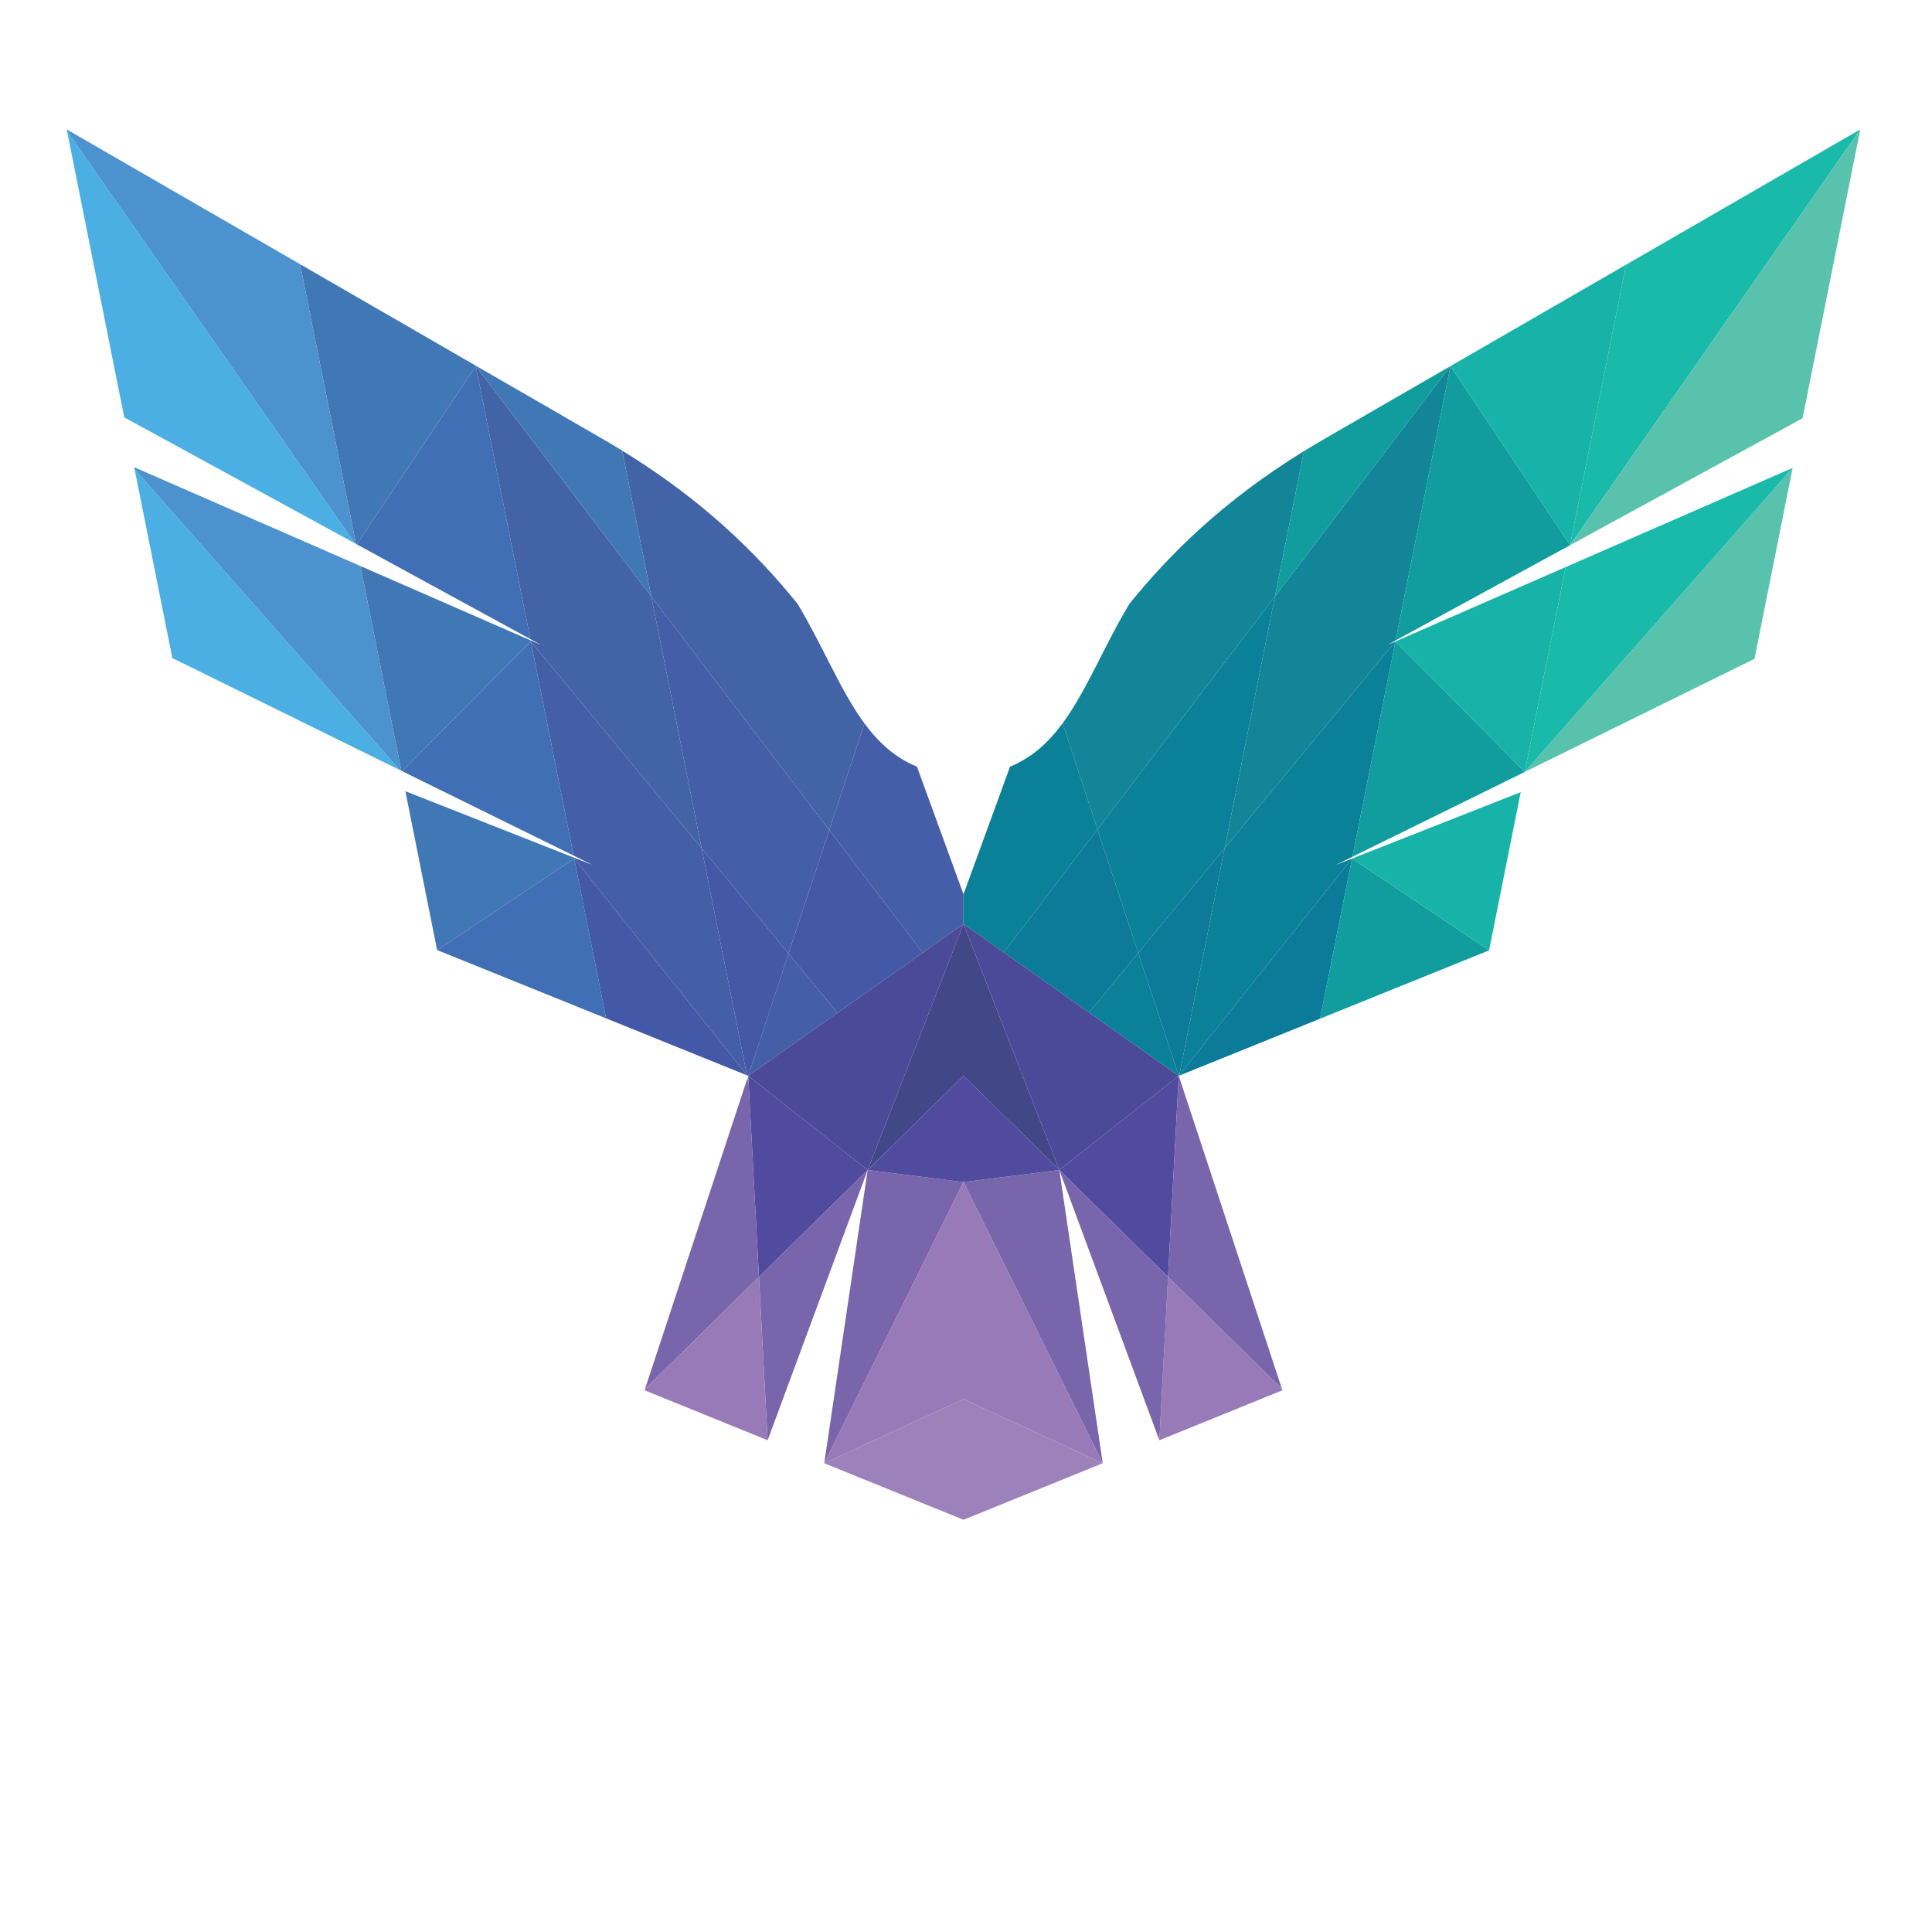
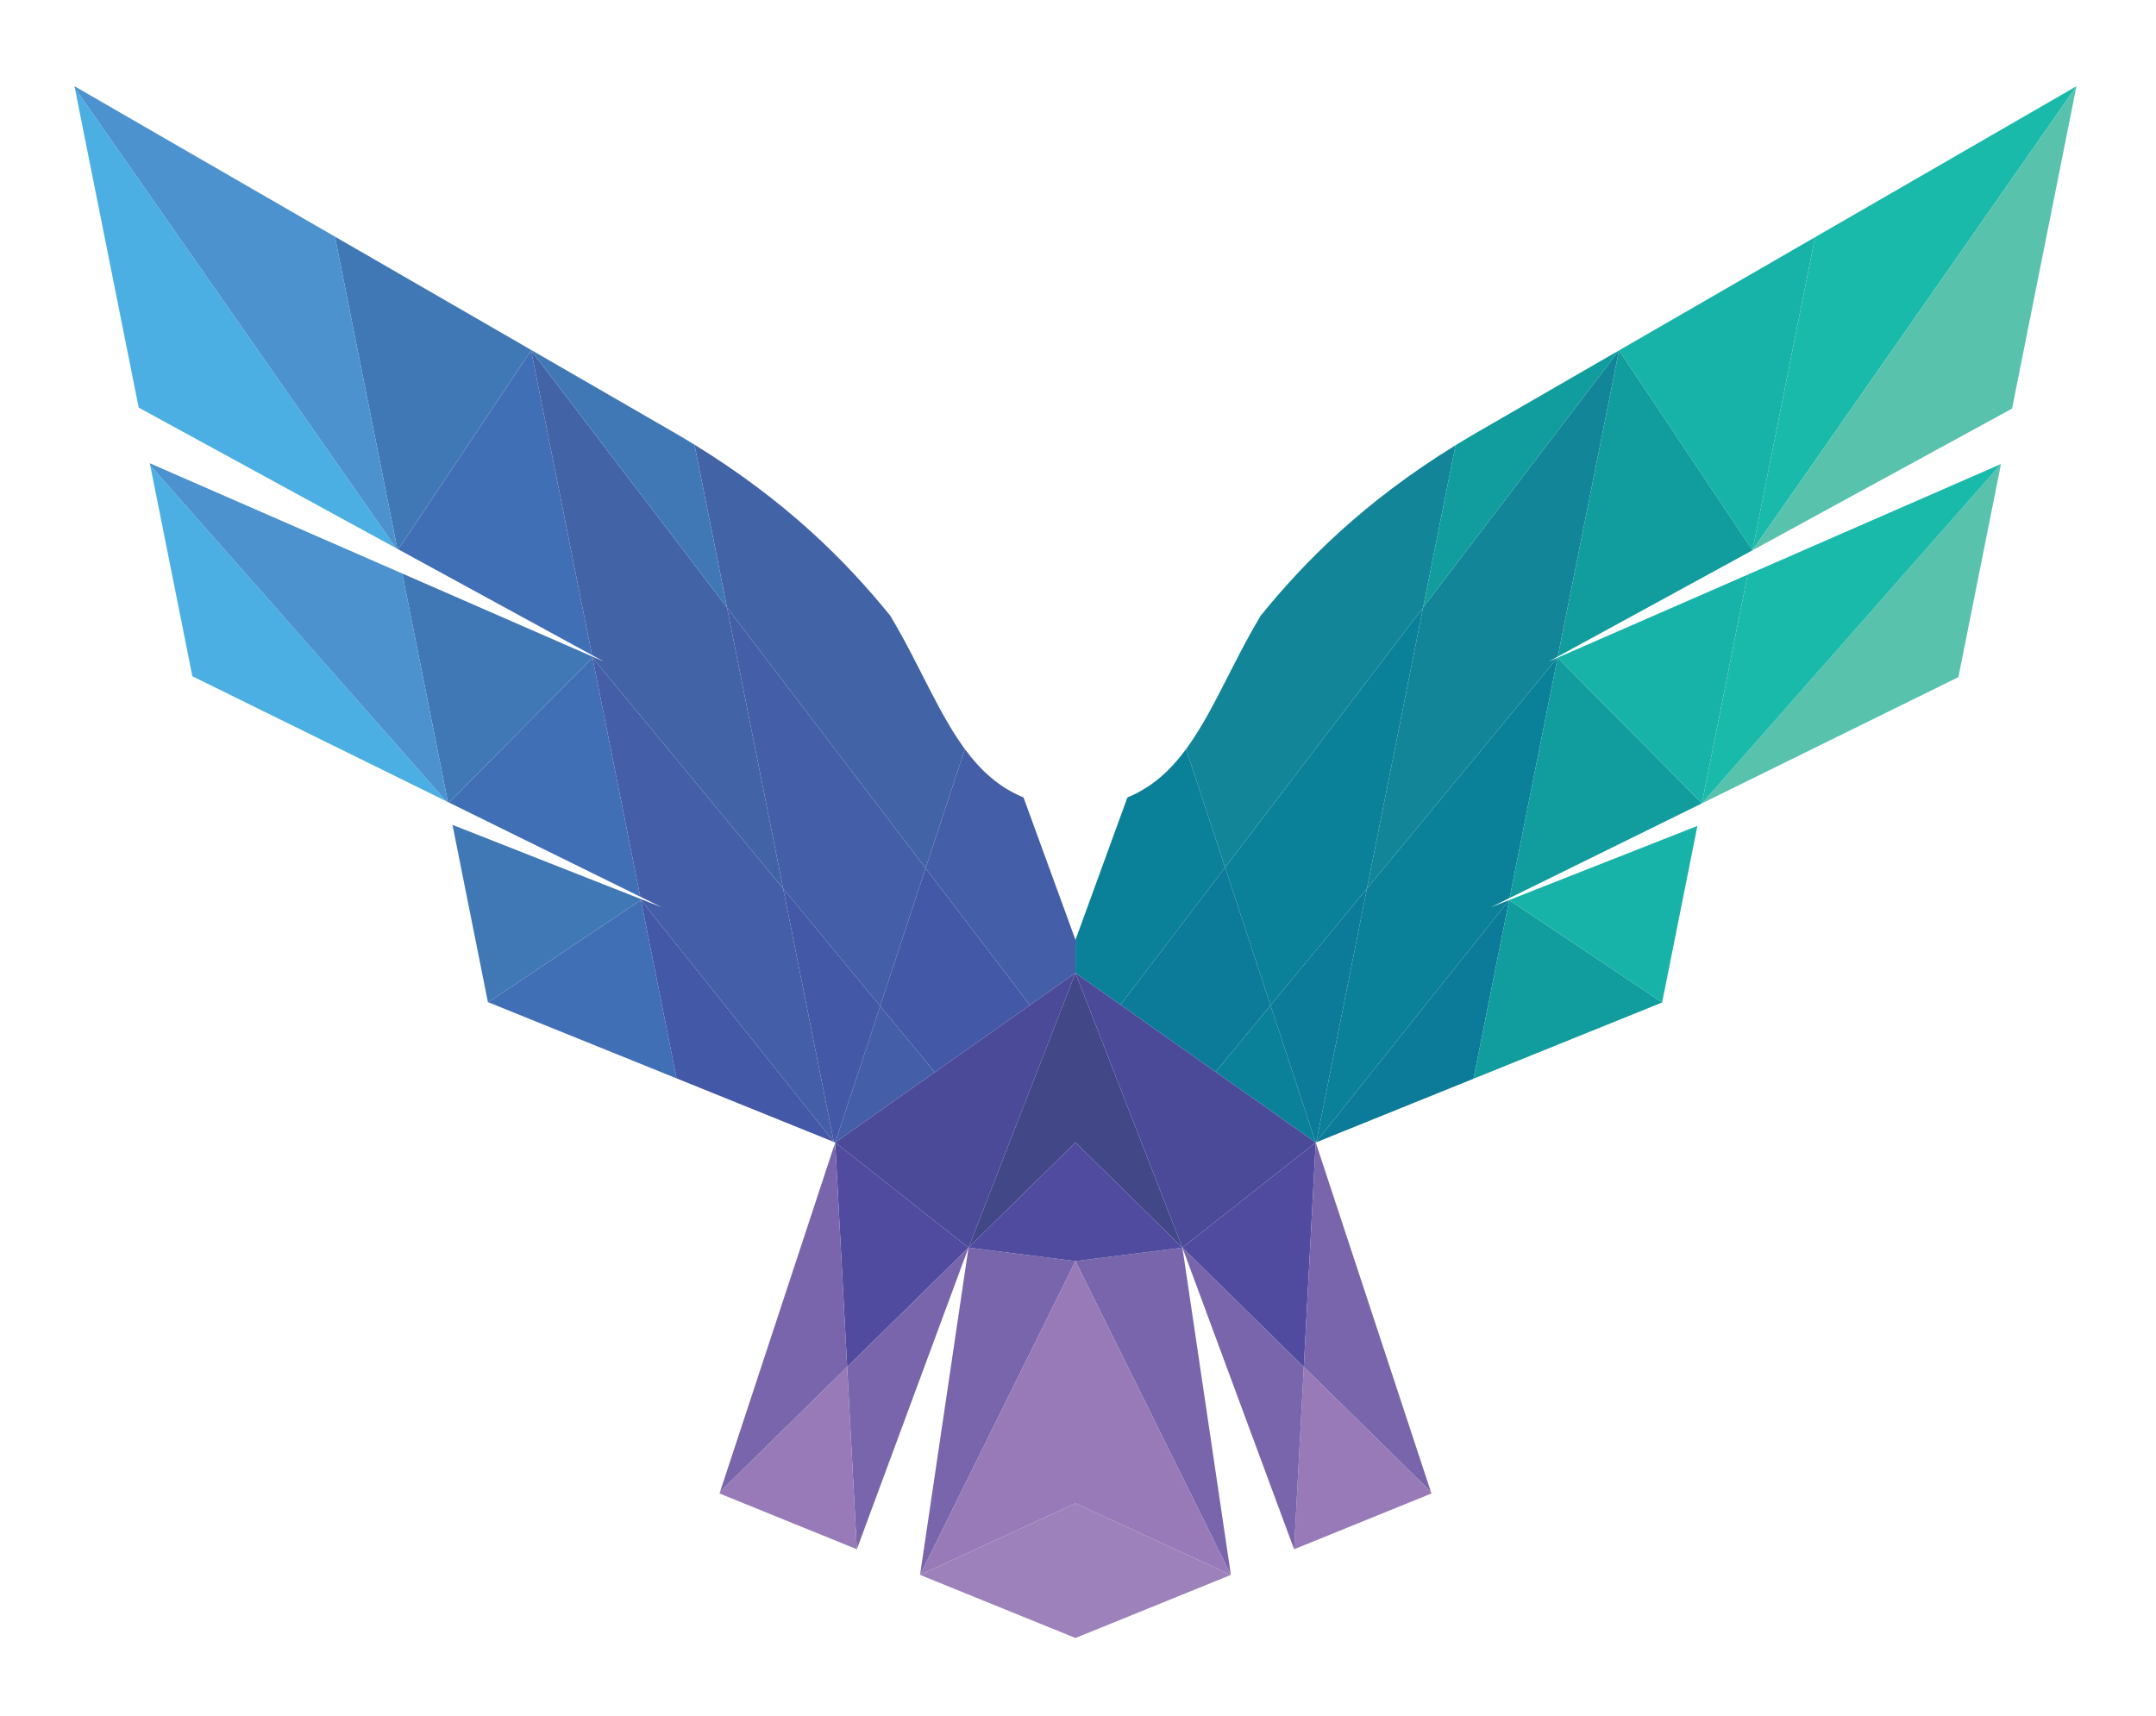
- <svg xmlns="http://www.w3.org/2000/svg" height="1333.333" id="svg2" version="1.1" viewBox="0 0 1333.333 1333.333" width="1333.333" xml:space="preserve">
-   <defs id="defs6">
-     <clipPath clipPathUnits="userSpaceOnUse" id="clipPath18">
-       <path d="M 0,1000 H 1000 V 0 H 0 Z" id="path16" />
-     </clipPath>
-   </defs>
-   <g id="g10" transform="matrix(1.333333,0,0,-1.333333,0,1333.333)">
-     <g id="g12">
-       <g clip-path="url(#clipPath18)" id="g14">
-         <g id="g20" transform="translate(549.9814,625.5928)">
-           <path d="m 0,0 c -7.27,-9.875 -15.802,-17.761 -27.186,-22.404 l -24.093,-66.075 v -15.349 l 20.877,-14.729 48.496,63.664 z" fill="#0a8099" fill-opacity="1" fill-rule="nonzero" id="path22" stroke="none" />
+ <svg xmlns="http://www.w3.org/2000/svg" height="100%" style="fill-rule:evenodd;clip-rule:evenodd;stroke-linejoin:round;stroke-miterlimit:2;" version="1.1" viewBox="0 0 1333 1061" width="100%" xml:space="preserve">
+   <g id="bdd6287c-2779-4a90-a3a5-1b852984bb3a" transform="matrix(1.33333,0,0,-1.33333,0,1297.33)">
+     <g id="c85dabe0-f795-40af-8e0f-f9cf6df4b32b">
+       <g id="d55f2991-5c29-44c0-8996-f432c156c41f">
+         <g id="b5de72cc-eaff-41aa-b3a7-28195d20827f" transform="matrix(1,0,0,1,549.981,625.593)">
+           <path d="M0,0C-7.27,-9.875 -15.802,-17.761 -27.186,-22.404L-51.279,-88.479L-51.279,-103.828L-30.402,-118.557L18.094,-54.893L0,0Z" fill="rgb(10,128,153)" fill-rule="nonzero" id="701a9932-8e8e-4eb6-bb68-b895c4dd2e8a" />
        </g>
-         <g id="g24" transform="translate(962.8721,933.0132)">
-           <path d="m 0,0 -121.217,-70.007 -29.012,-145.206 z" fill="#19baaa" fill-opacity="1" fill-rule="nonzero" id="path26" stroke="none" />
+         <g id="66a3c807-e321-4074-871e-4fccb4e43186" transform="matrix(1,0,0,1,962.872,933.013)">
+           <path d="M0,0L-121.217,-70.007L-150.229,-215.213L0,0Z" fill="rgb(25,186,170)" fill-rule="nonzero" id="c8da2248-ce99-4017-bee8-96ba78bcbd18" />
        </g>
-         <g id="g28" transform="translate(519.5791,507.0356)">
-           <path d="M 0,0 44.109,-31.121 69.573,-0.277 48.496,63.665 Z" fill="#0c7a99" fill-opacity="1" fill-rule="nonzero" id="path30" stroke="none" />
+         <g id="ca57e156-cd18-4946-8901-ee5a05ccc565" transform="matrix(1,0,0,1,519.579,507.036)">
+           <path d="M0,0L44.109,-31.121L69.573,-0.277L48.496,63.665L0,0Z" fill="rgb(12,122,153)" fill-rule="nonzero" id="c5ac09e2-6bee-4a13-8b32-bbd761a32175" />
        </g>
-         <g id="g32" transform="translate(563.6885,475.915)">
-           <path d="m 0,0 46.428,-32.757 -20.964,63.6 z" fill="#0a8099" fill-opacity="1" fill-rule="nonzero" id="path34" stroke="none" />
+         <g id="f22d5100-a4fa-4cf7-adf8-ba92d55564f1" transform="matrix(1,0,0,1,563.688,475.915)">
+           <path d="M0,0L46.428,-32.757L25.464,30.843L0,0Z" fill="rgb(10,128,153)" fill-rule="nonzero" id="c96c3e2e-87e6-4652-a09f-7b5e2a177727" />
        </g>
-         <g id="g36" transform="translate(610.4004,443.5156)">
-           <path d="m 0,0 89.415,112.091 -8.498,-3.346 8.683,4.274 22.271,111.469 -88.417,-107.097 z" fill="#0a8099" fill-opacity="1" fill-rule="nonzero" id="path38" stroke="none" />
+         <g id="103d4858-d0d1-4436-ac81-040e6d4e1007" transform="matrix(1,0,0,1,610.4,443.516)">
+           <path d="M0,0L89.415,112.091L80.917,108.745L89.6,113.019L111.871,224.488L23.454,117.391L0,0Z" fill="rgb(10,128,153)" fill-rule="nonzero" id="06e6735d-1458-4c8e-9736-80e0d55c93bb" />
        </g>
-         <g id="g40" transform="translate(750.7422,810.5)">
-           <path d="m 0,0 -90.848,-119.261 -26.04,-130.333 88.417,107.097 -4.146,-1.811 4.248,2.32 z" fill="#128599" fill-opacity="1" fill-rule="nonzero" id="path42" stroke="none" />
+         <g id="d6edb878-7c0c-4820-90f7-357e1437b2f8" transform="matrix(1,0,0,1,750.742,810.5)">
+           <path d="M0,0L-90.848,-119.261L-116.888,-249.594L-28.471,-142.497L-32.617,-144.308L-28.369,-141.988L0,0Z" fill="rgb(18,133,153)" fill-rule="nonzero" id="e2897547-3006-44c3-a92c-f18938fe1ad9" />
        </g>
-         <g id="g44" transform="translate(633.8545,560.9062)">
-           <path d="m 0,0 -44.702,-54.148 20.964,-63.6 0.284,0.357 z" fill="#0c7a99" fill-opacity="1" fill-rule="nonzero" id="path46" stroke="none" />
+         <g id="e4b5095a-66ca-499b-84f8-d114aead1992" transform="matrix(1,0,0,1,633.855,560.906)">
+           <path d="M0,0L-44.702,-54.148L-23.738,-117.748L-23.454,-117.391L0,0Z" fill="rgb(12,122,153)" fill-rule="nonzero" id="481a9184-5dd0-42c9-bef3-152b6c5e0422" />
        </g>
-         <g id="g48" transform="translate(812.6436,717.7998)">
-           <path d="M 0,0 29.012,145.206 -61.901,92.7 Z" fill="#18b3a8" fill-opacity="1" fill-rule="nonzero" id="path50" stroke="none" />
+         <g id="c98fdef6-e383-4049-bf7d-faae2faa4dea" transform="matrix(1,0,0,1,812.644,717.8)">
+           <path d="M0,0L29.012,145.206L-61.901,92.7L0,0Z" fill="rgb(24,179,168)" fill-rule="nonzero" id="159ec39b-a6eb-4dfc-992b-7572584b54ab" />
        </g>
-         <g id="g52" transform="translate(722.373,668.5117)">
-           <path d="m 0,0 90.271,49.288 -61.902,92.7 z" fill="#119c9e" fill-opacity="1" fill-rule="nonzero" id="path54" stroke="none" />
+         <g id="b576e219-e5c4-4a32-8228-6f02c5e30781" transform="matrix(1,0,0,1,722.373,668.512)">
+           <path d="M0,0L90.271,49.288L28.369,141.988L0,0Z" fill="rgb(17,156,158)" fill-rule="nonzero" id="8e8009b3-2255-4ede-9a45-15d793d3fc5e" />
        </g>
-         <g id="g56" transform="translate(933.0039,783.5171)">
-           <path d="M 0,0 29.868,149.496 -120.36,-65.717 Z" fill="#58c2ad" fill-opacity="1" fill-rule="nonzero" id="path58" stroke="none" />
+         <g id="63197e28-57f4-4c06-8c6b-44897ce0ee77" transform="matrix(1,0,0,1,933.004,783.517)">
+           <path d="M0,0L29.868,149.496L-120.36,-65.717L0,0Z" fill="rgb(88,194,173)" fill-rule="nonzero" id="5abc6905-a12c-4461-9539-33e71e759c47" />
        </g>
-         <g id="g60" transform="translate(610.249,442.7559)">
-           <path d="M 0,0 -0.133,0.402 -0.211,-1.053 Z" fill="#80c6a6" fill-opacity="1" fill-rule="nonzero" id="path62" stroke="none" />
+         <g id="90052c83-3671-4848-aa94-1fef29b678a5" transform="matrix(1,0,0,1,610.249,442.756)">
+           <path d="M0,0L-0.133,0.402L-0.211,-1.053L0,0Z" fill="rgb(128,198,166)" fill-rule="nonzero" id="710783fc-d5a3-450b-82bc-0cd1671c695a" />
        </g>
-         <g id="g64" transform="translate(387.2881,443.1582)">
-           <path d="M 0,0 -0.37,-1.123 0.216,-4.058 Z" fill="#80c6a6" fill-opacity="1" fill-rule="nonzero" id="path66" stroke="none" />
+         <g id="25a38bb1-c9eb-48c7-8053-8674b28863e8" transform="matrix(1,0,0,1,387.288,443.158)">
+           <path d="M0,0L-0.37,-1.123L0.216,-4.058L0,0Z" fill="rgb(128,198,166)" fill-rule="nonzero" id="84856b61-d106-47f5-a425-d96dd2d690f5" />
        </g>
-         <g id="g68" transform="translate(387.5039,439.1006)">
-           <path d="M 0,0 5.323,-100.015 61.604,-44.691 -0.216,4.058 Z" fill="#504b9f" fill-opacity="1" fill-rule="nonzero" id="path70" stroke="none" />
+         <g id="30b5b234-abd2-4788-bf43-3110eb8ad61e" transform="matrix(1,0,0,1,387.504,439.101)">
+           <path d="M0,0L5.323,-100.015L61.604,-44.691L-0.216,4.058L0,0Z" fill="rgb(80,75,159)" fill-rule="nonzero" id="81cf7193-9339-4a7f-84d3-a4dcb9f433cd" />
        </g>
-         <g id="g72" transform="translate(184.6797,718.249)">
-           <path d="M 0,0 89.833,-49.049 61.602,92.251 Z" fill="#416fb6" fill-opacity="1" fill-rule="nonzero" id="path74" stroke="none" />
+         <g id="0f823740-61e7-4994-965c-15884483b11f" transform="matrix(1,0,0,1,184.68,718.249)">
+           <path d="M0,0L89.833,-49.049L61.602,92.251L0,0Z" fill="rgb(65,111,182)" fill-rule="nonzero" id="08681e2d-f2df-427c-9ae1-d7e2e3f959a5" />
        </g>
-         <g id="g76" transform="translate(208.1953,600.812)">
-           <path d="M 0,0 88.705,-43.665 66.556,67.191 Z" fill="#416fb6" fill-opacity="1" fill-rule="nonzero" id="path78" stroke="none" />
+         <g id="b77b941c-f4cd-430f-bd65-4169855d0a5b" transform="matrix(1,0,0,1,208.195,600.812)">
+           <path d="M0,0L88.705,-43.665L66.556,67.191L0,0Z" fill="rgb(65,111,182)" fill-rule="nonzero" id="8e011b0d-c905-48f3-a72d-dd99b808cfb4" />
        </g>
-         <g id="g80" transform="translate(64.3101,783.9712)">
-           <path d="M 0,0 119.378,-65.181 -29.625,148.277 Z" fill="#4bafe3" fill-opacity="1" fill-rule="nonzero" id="path82" stroke="none" />
+         <g id="43b819d9-d0fe-4820-983b-2c8454248c6d" transform="matrix(1,0,0,1,64.3101,783.971)">
+           <path d="M0,0L119.378,-65.181L-29.625,148.277L0,0Z" fill="rgb(75,175,227)" fill-rule="nonzero" id="7a70a01b-7a15-4498-b571-23f353009a7c" />
        </g>
-         <g id="g84" transform="translate(89.2012,659.3867)">
-           <path d="M 0,0 117.766,-57.97 -19.552,97.862 Z" fill="#4bafe3" fill-opacity="1" fill-rule="nonzero" id="path86" stroke="none" />
+         <g id="153ec039-b7d0-499e-8cd2-2cc5d7f02656" transform="matrix(1,0,0,1,89.2012,659.387)">
+           <path d="M0,0L117.766,-57.97L-19.552,97.862L0,0Z" fill="rgb(75,175,227)" fill-rule="nonzero" id="af203ce2-0882-42ec-9ec4-1ba5682d2adf" />
        </g>
-         <g id="g88" transform="translate(386.6221,443.5156)">
-           <path d="m 0,0 -23.454,117.391 -88.417,107.097 22.149,-110.856 9.928,-4.887 -9.716,3.826 0.096,-0.48 z" fill="#445ea7" fill-opacity="1" fill-rule="nonzero" id="path90" stroke="none" />
+         <g id="cd424ea0-6379-48de-86bf-384a163c309e" transform="matrix(1,0,0,1,386.622,443.516)">
+           <path d="M0,0L-23.454,117.391L-111.871,224.488L-89.722,113.632L-79.794,108.745L-89.51,112.571L-89.414,112.091L0,0Z" fill="rgb(68,94,167)" fill-rule="nonzero" id="64a0a955-ce32-406d-b4fd-07983c09d3fa" />
        </g>
-         <g id="g92" transform="translate(429.2139,570.3506)">
-           <path d="m 0,0 18.209,55.242 c -12.496,16.977 -21.322,39.782 -34.663,61.952 -20.763,25.585 -48.315,53.163 -90.724,79.233 l 15.092,-75.539 z" fill="#4363a7" fill-opacity="1" fill-rule="nonzero" id="path94" stroke="none" />
+         <g id="aacb9f9d-fe6f-41e6-bb14-3ef344fc255d" transform="matrix(1,0,0,1,429.214,570.351)">
+           <path d="M0,0L18.209,55.242C5.713,72.219 -3.113,95.024 -16.454,117.194C-37.217,142.779 -64.769,170.357 -107.178,196.427L-92.086,120.888L0,0Z" fill="rgb(67,99,167)" fill-rule="nonzero" id="e3fb147d-520c-4264-ae76-958b84a9a8c2" />
        </g>
-         <g id="g96" transform="translate(408.1436,506.4282)">
-           <path d="m 0,0 -20.855,-63.27 46.186,32.587 z" fill="#445ea7" fill-opacity="1" fill-rule="nonzero" id="path98" stroke="none" />
+         <g id="d0609b50-50b9-4e91-8049-8db9aab20e8f" transform="matrix(1,0,0,1,408.144,506.428)">
+           <path d="M0,0L-20.855,-63.27L25.331,-30.683L0,0Z" fill="rgb(68,94,167)" fill-rule="nonzero" id="111b612f-ed88-4885-9cbd-baec2e114564" />
        </g>
-         <g id="g100" transform="translate(408.1436,506.4282)">
-           <path d="M 0,0 25.331,-30.683 69.434,0.433 21.07,63.922 Z" fill="#4358a7" fill-opacity="1" fill-rule="nonzero" id="path102" stroke="none" />
+         <g id="41188143-f2fa-4863-8873-05af0861a8dc" transform="matrix(1,0,0,1,408.144,506.428)">
+           <path d="M0,0L25.331,-30.683L69.434,0.433L21.07,63.922L0,0Z" fill="rgb(67,88,167)" fill-rule="nonzero" id="3acad146-c990-4c64-bc39-e5e87ba0bc5b" />
        </g>
-         <g id="g104" transform="translate(589.1523,506.7583)">
-           <path d="M 0,0 44.702,54.148 70.742,184.48 -21.077,63.942 Z" fill="#0a8099" fill-opacity="1" fill-rule="nonzero" id="path106" stroke="none" />
+         <g id="4bc04104-b93f-4950-8c83-ea89493c00c1" transform="matrix(1,0,0,1,589.152,506.758)">
+           <path d="M0,0L44.702,54.148L70.742,184.48L-21.077,63.942L0,0Z" fill="rgb(10,128,153)" fill-rule="nonzero" id="b828dc8d-eaa0-4b45-8ec0-88aafc137677" />
        </g>
-         <g id="g108" transform="translate(474.6089,603.189)">
-           <path d="m 0,0 c -11.385,4.643 -19.917,12.529 -27.186,22.404 l -18.209,-55.242 48.363,-63.49 21.125,14.904 v 15.349 z" fill="#445ea7" fill-opacity="1" fill-rule="nonzero" id="path110" stroke="none" />
+         <g id="bb478eab-fed3-4148-b8e2-affbf63bf13f" transform="matrix(1,0,0,1,474.609,603.189)">
+           <path d="M0,0C-11.385,4.643 -19.917,12.529 -27.186,22.404L-45.395,-32.838L2.968,-96.328L24.093,-81.424L24.093,-66.075L0,0Z" fill="rgb(68,94,167)" fill-rule="nonzero" id="5d669dea-f5e3-46c9-9106-3d6ac3573215" />
        </g>
-         <g id="g112" transform="translate(363.168,560.9062)">
-           <path d="m 0,0 -26.04,130.333 -90.847,119.261 28.231,-141.301 5.509,-3.007 -5.377,2.349 0.107,-0.538 z" fill="#4363a7" fill-opacity="1" fill-rule="nonzero" id="path114" stroke="none" />
+         <g id="07db30e6-15d2-4321-8834-c74c8ae7bf0c" transform="matrix(1,0,0,1,363.168,560.906)">
+           <path d="M0,0L-26.04,130.333L-116.887,249.594L-88.656,108.293L-83.147,105.286L-88.524,107.635L-88.417,107.097L0,0Z" fill="rgb(67,99,167)" fill-rule="nonzero" id="14b766e3-3070-4a2d-819b-127b51793401" />
        </g>
-         <g id="g116" transform="translate(337.1279,691.2388)">
-           <path d="m 0,0 26.04,-130.333 44.976,-54.478 21.07,63.923 z" fill="#445ea7" fill-opacity="1" fill-rule="nonzero" id="path118" stroke="none" />
+         <g id="fa39f2ce-d143-411f-8223-ae568449b2bf" transform="matrix(1,0,0,1,337.128,691.239)">
+           <path d="M0,0L26.04,-130.333L71.016,-184.811L92.086,-120.888L0,0Z" fill="rgb(68,94,167)" fill-rule="nonzero" id="4d361568-e059-4c21-a520-f71a2f7bfb80" />
        </g>
-         <g id="g120" transform="translate(363.168,560.9062)">
-           <path d="m 0,0 23.454,-117.391 0.103,-0.13 0.563,-0.227 20.856,63.27 z" fill="#4358a7" fill-opacity="1" fill-rule="nonzero" id="path122" stroke="none" />
+         <g id="52aa32a1-1715-4c7c-96ac-337df6e86cf1" transform="matrix(1,0,0,1,363.168,560.906)">
+           <path d="M0,0L23.454,-117.391L23.557,-117.521L24.12,-117.748L44.976,-54.478L0,0Z" fill="rgb(67,88,167)" fill-rule="nonzero" id="80ad2463-bfbf-4e26-bdfe-4f26c1d1a477" />
        </g>
-         <g id="g124" transform="translate(568.0752,570.7002)">
-           <path d="m 0,0 91.819,120.539 15.04,75.273 C 64.698,169.824 37.266,142.349 16.573,116.853 3.23,94.68 -5.597,71.872 -18.094,54.893 Z" fill="#128599" fill-opacity="1" fill-rule="nonzero" id="path126" stroke="none" />
+         <g id="f3c4b561-7d64-4be2-bd83-53b57620e014" transform="matrix(1,0,0,1,568.075,570.7)">
+           <path d="M0,0L91.819,120.539L106.859,195.812C64.698,169.824 37.266,142.349 16.573,116.853C3.23,94.68 -5.597,71.872 -18.094,54.893L0,0Z" fill="rgb(18,133,153)" fill-rule="nonzero" id="0a317e7f-82c3-4601-be1e-14090bd64bf9" />
        </g>
-         <g id="g128" transform="translate(387.5039,439.1006)">
-           <path d="m 0,0 -0.586,2.935 -53.032,-160.886 58.941,57.936 z" fill="#7865ac" fill-opacity="1" fill-rule="nonzero" id="path130" stroke="none" />
+         <g id="1d930b8e-e17d-43ae-b2b9-8b4f267f685d" transform="matrix(1,0,0,1,387.504,439.101)">
+           <path d="M0,0L-0.586,2.935L-53.618,-157.951L5.323,-100.015L0,0Z" fill="rgb(120,101,172)" fill-rule="nonzero" id="63afce1e-06d0-4710-8d5a-4db1825e987f" />
        </g>
-         <g id="g132" transform="translate(386.6411,443.4199)">
-           <path d="m 0,0 0.084,-0.034 -0.103,0.13 z" fill="#80c6a6" fill-opacity="1" fill-rule="nonzero" id="path134" stroke="none" />
+         <g id="294f20c7-9ac5-4ab1-b987-3edfc4c74f4a" transform="matrix(1,0,0,1,386.641,443.42)">
+           <path d="M0,0L0.084,-0.034L-0.019,0.096L0,0Z" fill="rgb(128,198,166)" fill-rule="nonzero" id="63f2910f-99f9-4f1b-90ef-e98aa3b411c7" />
        </g>
-         <g id="g136" transform="translate(397.3262,254.5322)">
-           <path d="M 0,0 51.782,139.877 -4.5,84.554 Z" fill="#7865ac" fill-opacity="1" fill-rule="nonzero" id="path138" stroke="none" />
+         <g id="8cfa8169-a018-4dda-8de5-0a2ebfe1f421" transform="matrix(1,0,0,1,397.326,254.532)">
+           <path d="M0,0L51.782,139.877L-4.5,84.554L0,0Z" fill="rgb(120,101,172)" fill-rule="nonzero" id="0dc84e94-ca5e-4ec6-a255-4f8a8e393c52" />
        </g>
-         <g id="g140" transform="translate(333.8857,281.1494)">
-           <path d="M 0,0 -0.25,-0.758 63.44,-26.617 58.941,57.937 Z" fill="#977ab7" fill-opacity="1" fill-rule="nonzero" id="path142" stroke="none" />
+         <g id="077be8f4-1cb0-40fc-831b-c3ec91bdea46" transform="matrix(1,0,0,1,333.886,281.149)">
+           <path d="M0,0L-0.25,-0.758L63.44,-26.617L58.941,57.937L0,0Z" fill="rgb(151,122,183)" fill-rule="nonzero" id="76be012e-04aa-46e5-b369-382072a8bfe2" />
        </g>
-         <g id="g144" transform="translate(604.5781,339.0859)">
-           <path d="m 0,0 5.46,102.617 0.078,1.455 -61.82,-48.749 z" fill="#504b9f" fill-opacity="1" fill-rule="nonzero" id="path146" stroke="none" />
+         <g id="b6189331-5e5f-4004-b08f-0d29476fa607" transform="matrix(1,0,0,1,604.578,339.086)">
+           <path d="M0,0L5.46,102.617L5.538,104.072L-56.282,55.323L0,0Z" fill="rgb(80,75,159)" fill-rule="nonzero" id="43ea0d06-7861-4c2b-ae14-f7b6f391234a" />
        </g>
-         <g id="g148" transform="translate(610.4004,443.5156)">
-           <path d="m 0,0 -0.052,-0.264 72.907,29.476 16.56,82.879 z" fill="#0c7a99" fill-opacity="1" fill-rule="nonzero" id="path150" stroke="none" />
+         <g id="c8c465bf-6f1d-41c9-9e31-314e6fa364ef" transform="matrix(1,0,0,1,610.4,443.516)">
+           <path d="M0,0L-0.052,-0.264L72.855,29.212L89.415,112.091L0,0Z" fill="rgb(12,122,153)" fill-rule="nonzero" id="5013327e-3cef-4695-8148-aa0cc555d0b5" />
        </g>
-         <g id="g152" transform="translate(683.2559,472.7275)">
-           <path d="M 0,0 87.489,35.37 16.56,82.879 Z" fill="#119c9e" fill-opacity="1" fill-rule="nonzero" id="path154" stroke="none" />
+         <g id="2c81faad-1dd6-4eb4-ab54-eb9332d768ba" transform="matrix(1,0,0,1,683.256,472.728)">
+           <path d="M0,0L87.489,35.37L16.56,82.879L0,0Z" fill="rgb(17,156,158)" fill-rule="nonzero" id="98de6e54-d555-40ac-8975-46f1d2e95d7d" />
        </g>
-         <g id="g156" transform="translate(604.5781,339.0859)">
-           <path d="M 0,0 58.94,-57.937 5.671,103.67 5.46,102.617 Z" fill="#7865ac" fill-opacity="1" fill-rule="nonzero" id="path158" stroke="none" />
+         <g id="c7e72ac7-92d8-418d-bdb2-444316c850de" transform="matrix(1,0,0,1,604.578,339.086)">
+           <path d="M0,0L58.94,-57.937L5.671,103.67L5.46,102.617L0,0Z" fill="rgb(120,101,172)" fill-rule="nonzero" id="2a5a7d27-2fcc-4f9c-ac88-37102bf07bc4" />
        </g>
-         <g id="g160" transform="translate(610.1162,443.1582)">
-           <path d="M 0,0 0.232,0.094 0.284,0.357 Z" fill="#80c6a6" fill-opacity="1" fill-rule="nonzero" id="path162" stroke="none" />
+         <g id="8c375bd7-fc64-4b52-b142-69ed8ae91c55" transform="matrix(1,0,0,1,610.116,443.158)">
+           <path d="M0,0L0.232,0.094L0.284,0.357L0,0Z" fill="rgb(128,198,166)" fill-rule="nonzero" id="d7697d3a-f411-433a-a0c6-911f3821cd25" />
        </g>
-         <g id="g164" transform="translate(600.0781,254.5322)">
-           <path d="M 0,0 63.69,25.859 63.44,26.617 4.5,84.554 Z" fill="#977ab7" fill-opacity="1" fill-rule="nonzero" id="path166" stroke="none" />
+         <g id="9544c6f8-22c8-4785-8b4b-d565d2c30102" transform="matrix(1,0,0,1,600.078,254.532)">
+           <path d="M0,0L63.69,25.859L63.44,26.617L4.5,84.554L0,0Z" fill="rgb(151,122,183)" fill-rule="nonzero" id="a29f1781-4bb4-4433-b535-9281dadc912c" />
        </g>
-         <g id="g168" transform="translate(548.2959,394.4092)">
-           <path d="m 0,0 51.782,-139.877 4.5,84.554 z" fill="#7865ac" fill-opacity="1" fill-rule="nonzero" id="path170" stroke="none" />
+         <g id="47c0135b-d95e-4fe2-82c1-eec2d322822a" transform="matrix(1,0,0,1,548.296,394.409)">
+           <path d="M0,0L51.782,-139.877L56.282,-55.323L0,0Z" fill="rgb(120,101,172)" fill-rule="nonzero" id="42162300-bb31-4808-9a96-810d25b1f831" />
        </g>
-         <g id="g172" transform="translate(789.1953,600.4404)">
-           <path d="M 0,0 -66.924,67.563 -89.195,-43.906 Z" fill="#119c9e" fill-opacity="1" fill-rule="nonzero" id="path174" stroke="none" />
+         <g id="d3f3e3d2-ca4f-4090-825a-dc1dc85df944" transform="matrix(1,0,0,1,789.195,600.44)">
+           <path d="M0,0L-66.924,67.563L-89.195,-43.906L0,0Z" fill="rgb(17,156,158)" fill-rule="nonzero" id="328f4f5b-9013-4ee2-9883-84df5f0ae891" />
        </g>
-         <g id="g176" transform="translate(337.1279,691.2388)">
-           <path d="m 0,0 -15.092,75.539 c -3.215,1.976 -6.499,3.944 -9.887,5.901 l -65.917,38.07 -90.914,52.506 28.924,-144.767 0.438,-0.239 61.601,92.251 z" fill="#4078b6" fill-opacity="1" fill-rule="nonzero" id="path178" stroke="none" />
+         <g id="2972b52a-7468-4b08-be68-a1f8042aef47" transform="matrix(1,0,0,1,337.128,691.239)">
+           <path d="M0,0L-15.092,75.539C-18.307,77.515 -21.591,79.483 -24.979,81.44L-90.896,119.51L-181.81,172.016L-152.886,27.249L-152.448,27.01L-90.847,119.261L0,0Z" fill="rgb(64,120,182)" fill-rule="nonzero" id="20ad1c58-998d-448c-a14f-03ca07fc48ef" />
        </g>
-         <g id="g180" transform="translate(789.1953,600.4404)">
-           <path d="m 0,0 118.927,58.542 19.745,98.826 z" fill="#58c2ad" fill-opacity="1" fill-rule="nonzero" id="path182" stroke="none" />
+         <g id="2a22ca9b-9ba0-42f6-8219-0957299afe67" transform="matrix(1,0,0,1,789.195,600.44)">
+           <path d="M0,0L118.927,58.542L138.672,157.368L0,0Z" fill="rgb(88,194,173)" fill-rule="nonzero" id="434dcfe3-dab5-4537-ac94-eb6dbbdc48e0" />
        </g>
-         <g id="g184" transform="translate(770.7451,508.0972)">
-           <path d="M 0,0 16.36,81.884 -70.93,47.509 Z" fill="#18b3a8" fill-opacity="1" fill-rule="nonzero" id="path186" stroke="none" />
+         <g id="1d0784ee-a6dc-447b-9483-85015c52882d" transform="matrix(1,0,0,1,770.745,508.097)">
+           <path d="M0,0L16.36,81.884L-70.93,47.509L0,0Z" fill="rgb(24,179,168)" fill-rule="nonzero" id="91205b86-0676-47c3-914e-3a4892cc6fd5" />
        </g>
-         <g id="g188" transform="translate(750.7422,810.5)">
-           <path d="m 0,0 v 0 l -65.486,-37.821 c -3.54,-2.044 -6.972,-4.101 -10.322,-6.166 l -15.04,-75.274 z" fill="#119c9e" fill-opacity="1" fill-rule="nonzero" id="path190" stroke="none" />
+         <g id="97aaf971-da12-4ec1-815a-ebfabd96eaac" transform="matrix(1,0,0,1,750.742,810.5)">
+           <path d="M0,0L-65.486,-37.821C-69.026,-39.865 -72.458,-41.922 -75.808,-43.987L-90.848,-119.261L0,0Z" fill="rgb(17,156,158)" fill-rule="nonzero" id="dfa16023-dea6-4665-82ab-4e35e05da762" />
        </g>
-         <g id="g192" transform="translate(789.1953,600.4404)">
-           <path d="M 0,0 21.188,106.051 -66.924,67.563 Z" fill="#18b3a8" fill-opacity="1" fill-rule="nonzero" id="path194" stroke="none" />
+         <g id="0a9de764-cd49-47f4-972c-18267bcaa1bf" transform="matrix(1,0,0,1,789.195,600.44)">
+           <path d="M0,0L21.188,106.051L-66.924,67.563L0,0Z" fill="rgb(24,179,168)" fill-rule="nonzero" id="313a6ba7-f117-47ba-9c63-d046c8dd1980" />
        </g>
-         <g id="g196" transform="translate(927.8672,757.8081)">
-           <path d="m 0,0 -117.483,-51.317 -21.189,-106.051 z" fill="#19baaa" fill-opacity="1" fill-rule="nonzero" id="path198" stroke="none" />
+         <g id="390a809d-a1b3-4880-ac77-bc6e038cebd0" transform="matrix(1,0,0,1,927.867,757.808)">
+           <path d="M0,0L-117.483,-51.317L-138.672,-157.368L0,0Z" fill="rgb(25,186,170)" fill-rule="nonzero" id="21545455-4c46-47e3-b2c9-35cd94137233" />
        </g>
-         <g id="g200" transform="translate(274.644,668.541)">
-           <path d="m 0,0 -88.112,38.488 21.173,-105.975 0.49,-0.242 66.556,67.191 z" fill="#4078b6" fill-opacity="1" fill-rule="nonzero" id="path202" stroke="none" />
+         <g id="fd250b19-6eef-448b-8818-0e1ff48e598c" transform="matrix(1,0,0,1,274.644,668.541)">
+           <path d="M0,0L-88.112,38.488L-66.939,-67.487L-66.449,-67.729L0.107,-0.538L0,0Z" fill="rgb(64,120,182)" fill-rule="nonzero" id="f765d118-33f7-4e28-bf2d-c5126a04d0d0" />
        </g>
-         <g id="g204" transform="translate(297.1118,556.0864)">
-           <path d="m 0,0 -87.291,34.375 16.423,-82.196 0.177,-0.072 70.787,47.413 z" fill="#4078b6" fill-opacity="1" fill-rule="nonzero" id="path206" stroke="none" />
+         <g id="bf042bfd-c571-4c0d-b18c-db67618251e5" transform="matrix(1,0,0,1,297.112,556.086)">
+           <path d="M0,0L-87.291,34.375L-70.868,-47.821L-70.691,-47.893L0.096,-0.48L0,0Z" fill="rgb(64,120,182)" fill-rule="nonzero" id="812744fd-be21-4a83-aa4d-9136af9865b1" />
        </g>
-         <g id="g208" transform="translate(226.4209,508.1934)">
-           <path d="M 0,0 87.313,-35.298 70.787,47.413 Z" fill="#416fb6" fill-opacity="1" fill-rule="nonzero" id="path210" stroke="none" />
+         <g id="740c69f0-6121-4dc9-8170-cb96491b81f6" transform="matrix(1,0,0,1,226.421,508.193)">
+           <path d="M0,0L87.313,-35.298L70.787,47.413L0,0Z" fill="rgb(65,111,182)" fill-rule="nonzero" id="24b76f98-e74b-4e3d-b376-92229104f36e" />
        </g>
-         <g id="g212" transform="translate(69.4663,758.1631)">
-           <path d="m 0,0 0.183,-0.915 137.318,-155.832 0.738,-0.362 -21.174,105.975 z" fill="#4b92ce" fill-opacity="1" fill-rule="nonzero" id="path214" stroke="none" />
+         <g id="9763d50f-1a28-4774-9135-db686789e0ad" transform="matrix(1,0,0,1,69.4663,758.163)">
+           <path d="M0,0L0.183,-0.915L137.501,-156.747L138.239,-157.109L117.065,-51.134L0,0Z" fill="rgb(75,146,206)" fill-rule="nonzero" id="e2c52528-c663-40f3-b6f0-176ea21c381b" />
        </g>
-         <g id="g216" transform="translate(34.5317,933.0132)">
-           <path d="m 0,0 0.153,-0.765 149.003,-213.458 0.554,-0.302 -28.923,144.767 z" fill="#4b92ce" fill-opacity="1" fill-rule="nonzero" id="path218" stroke="none" />
+         <g id="0b67cb2d-4006-40cf-93f5-e7eba13213d1" transform="matrix(1,0,0,1,34.5317,933.013)">
+           <path d="M0,0L0.153,-0.765L149.156,-214.223L149.71,-214.525L120.787,-69.758L0,0Z" fill="rgb(75,146,206)" fill-rule="nonzero" id="47c6be5d-5838-49cf-8271-a3ea87147284" />
        </g>
-         <g id="g220" transform="translate(297.208,555.6064)">
-           <path d="m 0,0 16.525,-82.711 72.908,-29.476 -0.019,0.096 z" fill="#4358a7" fill-opacity="1" fill-rule="nonzero" id="path222" stroke="none" />
+         <g id="030ac5dd-3889-4785-b80c-23a6418dfaa3" transform="matrix(1,0,0,1,297.208,555.606)">
+           <path d="M0,0L16.525,-82.711L89.433,-112.187L89.414,-112.091L0,0Z" fill="rgb(67,88,167)" fill-rule="nonzero" id="5bddf7d3-27a4-4b17-8e87-7211a0aa7c33" />
        </g>
-         <g id="g224" transform="translate(477.5771,506.8608)">
-           <path d="m 0,0 -90.289,-63.703 61.82,-48.749 49.594,127.356 z" fill="#4a4a99" fill-opacity="1" fill-rule="nonzero" id="path226" stroke="none" />
+         <g id="4fbeb1f7-a7c7-45e6-b17a-c00344074fcb" transform="matrix(1,0,0,1,477.577,506.861)">
+           <path d="M0,0L-90.289,-63.703L-28.469,-112.452L21.125,14.904L0,0Z" fill="rgb(74,74,153)" fill-rule="nonzero" id="28f774b3-e5ce-49be-b489-db0d313bf919" />
        </g>
-         <g id="g228" transform="translate(449.1079,394.4092)">
-           <path d="M 0,0 49.594,48.749 99.188,0 49.594,127.356 Z" fill="#424787" fill-opacity="1" fill-rule="nonzero" id="path230" stroke="none" />
+         <g id="030000e5-a686-43b2-9460-350f7515aaa8" transform="matrix(1,0,0,1,449.108,394.409)">
+           <path d="M0,0L49.594,48.749L99.188,0L49.594,127.356L0,0Z" fill="rgb(66,71,135)" fill-rule="nonzero" id="42762fdc-0cd3-42e7-b47d-c4a991e1c2ba" />
        </g>
-         <g id="g232" transform="translate(498.7021,521.7651)">
-           <path d="m 0,0 49.594,-127.356 61.82,48.749 -90.537,63.878 z" fill="#4a4a99" fill-opacity="1" fill-rule="nonzero" id="path234" stroke="none" />
+         <g id="1a2e4348-baf7-4982-a3b7-2d1e3643f430" transform="matrix(1,0,0,1,498.702,521.765)">
+           <path d="M0,0L49.594,-127.356L111.414,-78.607L20.877,-14.729L0,0Z" fill="rgb(74,74,153)" fill-rule="nonzero" id="ff6f63e3-1b91-41d3-932a-38bc113cef11" />
        </g>
-         <g id="g236" transform="translate(570.7705,242.6328)">
-           <path d="m 0,0 -22.475,151.776 -49.593,-6.26 z" fill="#7865ac" fill-opacity="1" fill-rule="nonzero" id="path238" stroke="none" />
+         <g id="431ed4d1-b18e-42e7-90c2-cd100c9cc6b2" transform="matrix(1,0,0,1,570.77,242.633)">
+           <path d="M0,0L-22.475,151.776L-72.068,145.516L0,0Z" fill="rgb(120,101,172)" fill-rule="nonzero" id="ad5db857-4e1d-464a-9346-6d9e014d3f4e" />
        </g>
-         <g id="g240" transform="translate(449.1079,394.4092)">
-           <path d="M 0,0 -22.475,-151.776 49.594,-6.261 Z" fill="#7865ac" fill-opacity="1" fill-rule="nonzero" id="path242" stroke="none" />
+         <g id="495a8b73-de9d-43f6-8022-af5ff40536ed" transform="matrix(1,0,0,1,449.108,394.409)">
+           <path d="M0,0L-22.475,-151.776L49.594,-6.261L0,0Z" fill="rgb(120,101,172)" fill-rule="nonzero" id="172fe26f-6574-479a-9455-7959a7e64288" />
        </g>
-         <g id="g244" transform="translate(449.1079,394.4092)">
-           <path d="M 0,0 49.594,-6.261 99.188,0 49.594,48.749 Z" fill="#504b9f" fill-opacity="1" fill-rule="nonzero" id="path246" stroke="none" />
+         <g id="c0216d87-0f8d-4a3c-b8c1-6619f48c4c33" transform="matrix(1,0,0,1,449.108,394.409)">
+           <path d="M0,0L49.594,-6.261L99.188,0L49.594,48.749L0,0Z" fill="rgb(80,75,159)" fill-rule="nonzero" id="486cfbb9-1355-49fd-82d0-67d60b4315cf" />
        </g>
-         <g id="g248" transform="translate(426.6333,242.6328)">
-           <path d="M 0,0 72.069,33.178 144.137,0 72.069,145.516 Z" fill="#977ab7" fill-opacity="1" fill-rule="nonzero" id="path250" stroke="none" />
+         <g id="f00751a3-70ad-48da-ba89-e3f682035b8b" transform="matrix(1,0,0,1,426.633,242.633)">
+           <path d="M0,0L72.069,33.178L144.137,0L72.069,145.516L0,0Z" fill="rgb(151,122,183)" fill-rule="nonzero" id="025597bf-f06f-478c-9900-3e6b9ac86141" />
        </g>
-         <g id="g252" transform="translate(426.6333,242.6328)">
-           <path d="M 0,0 72.069,-29.261 144.137,0 72.069,33.178 Z" fill="#9d81bb" fill-opacity="1" fill-rule="nonzero" id="path254" stroke="none" />
+         <g id="26282497-342f-4271-acf6-00e42bdbc167" transform="matrix(1,0,0,1,426.633,242.633)">
+           <path d="M0,0L72.069,-29.261L144.137,0L72.069,33.178L0,0Z" fill="rgb(157,129,187)" fill-rule="nonzero" id="1e6fa64d-d7fb-4f4b-80ba-304b7af773a7" />
        </g>
      </g>
    </g>
  </g>
</svg>
